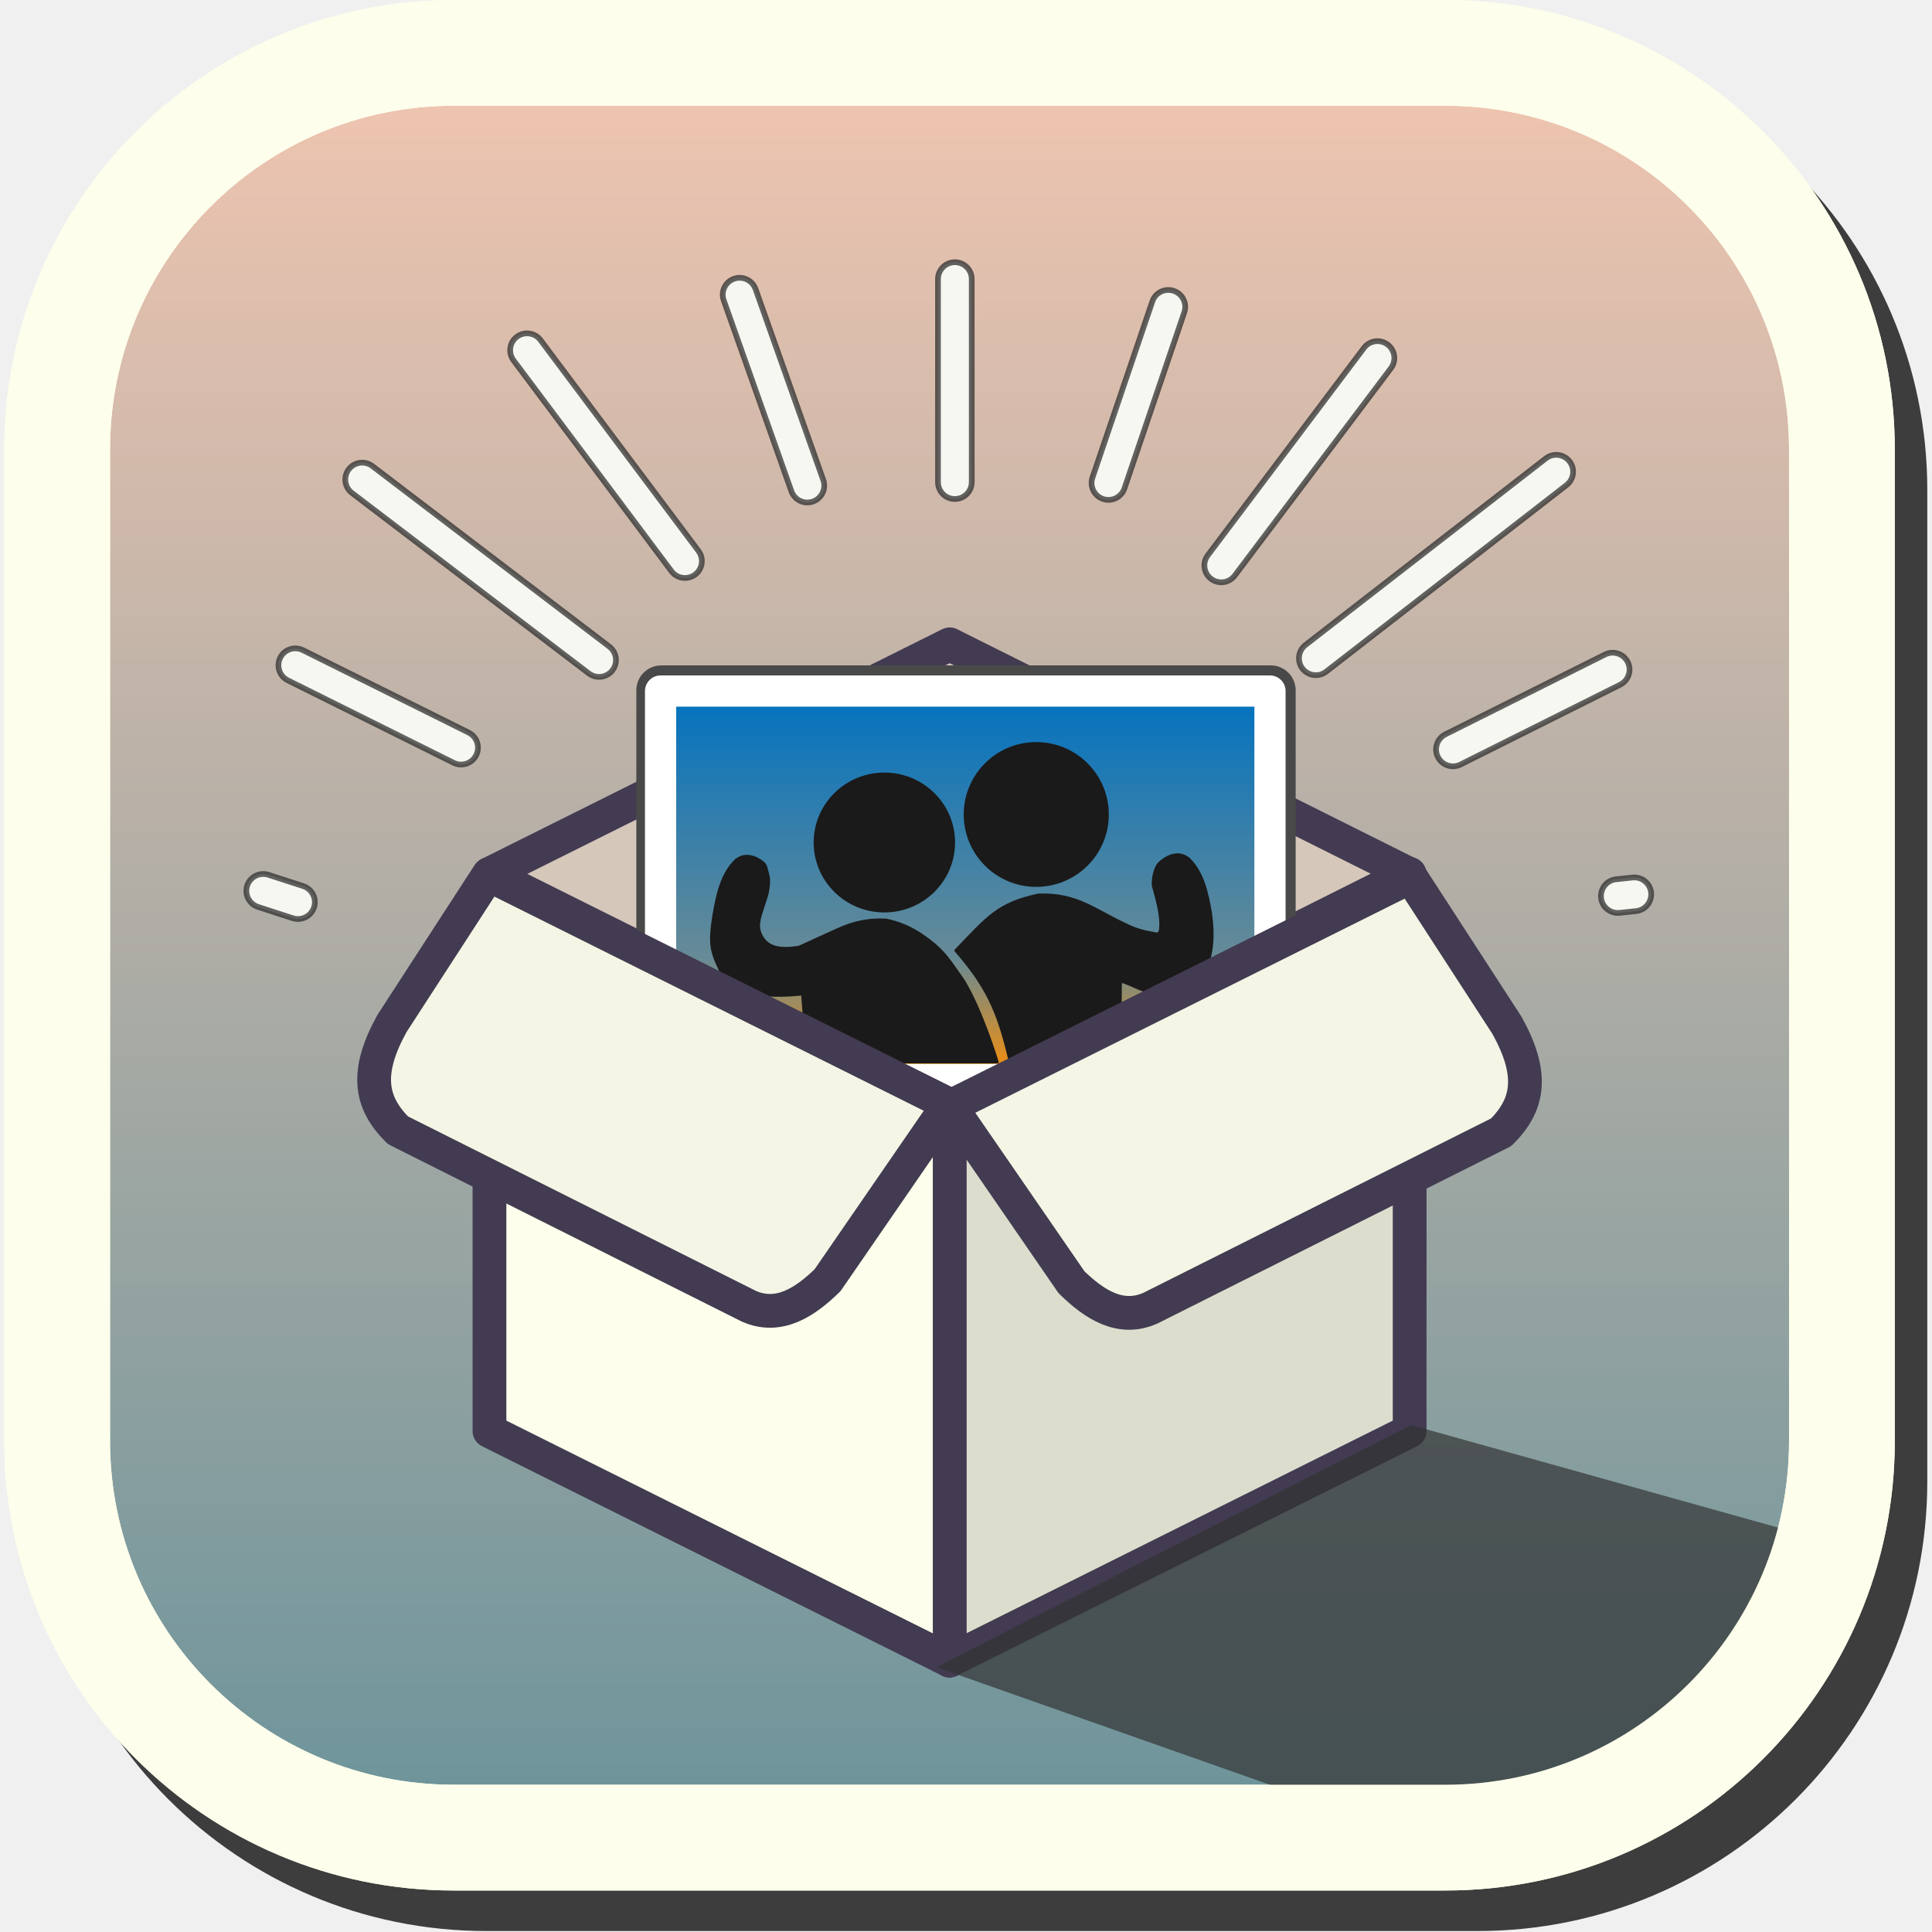
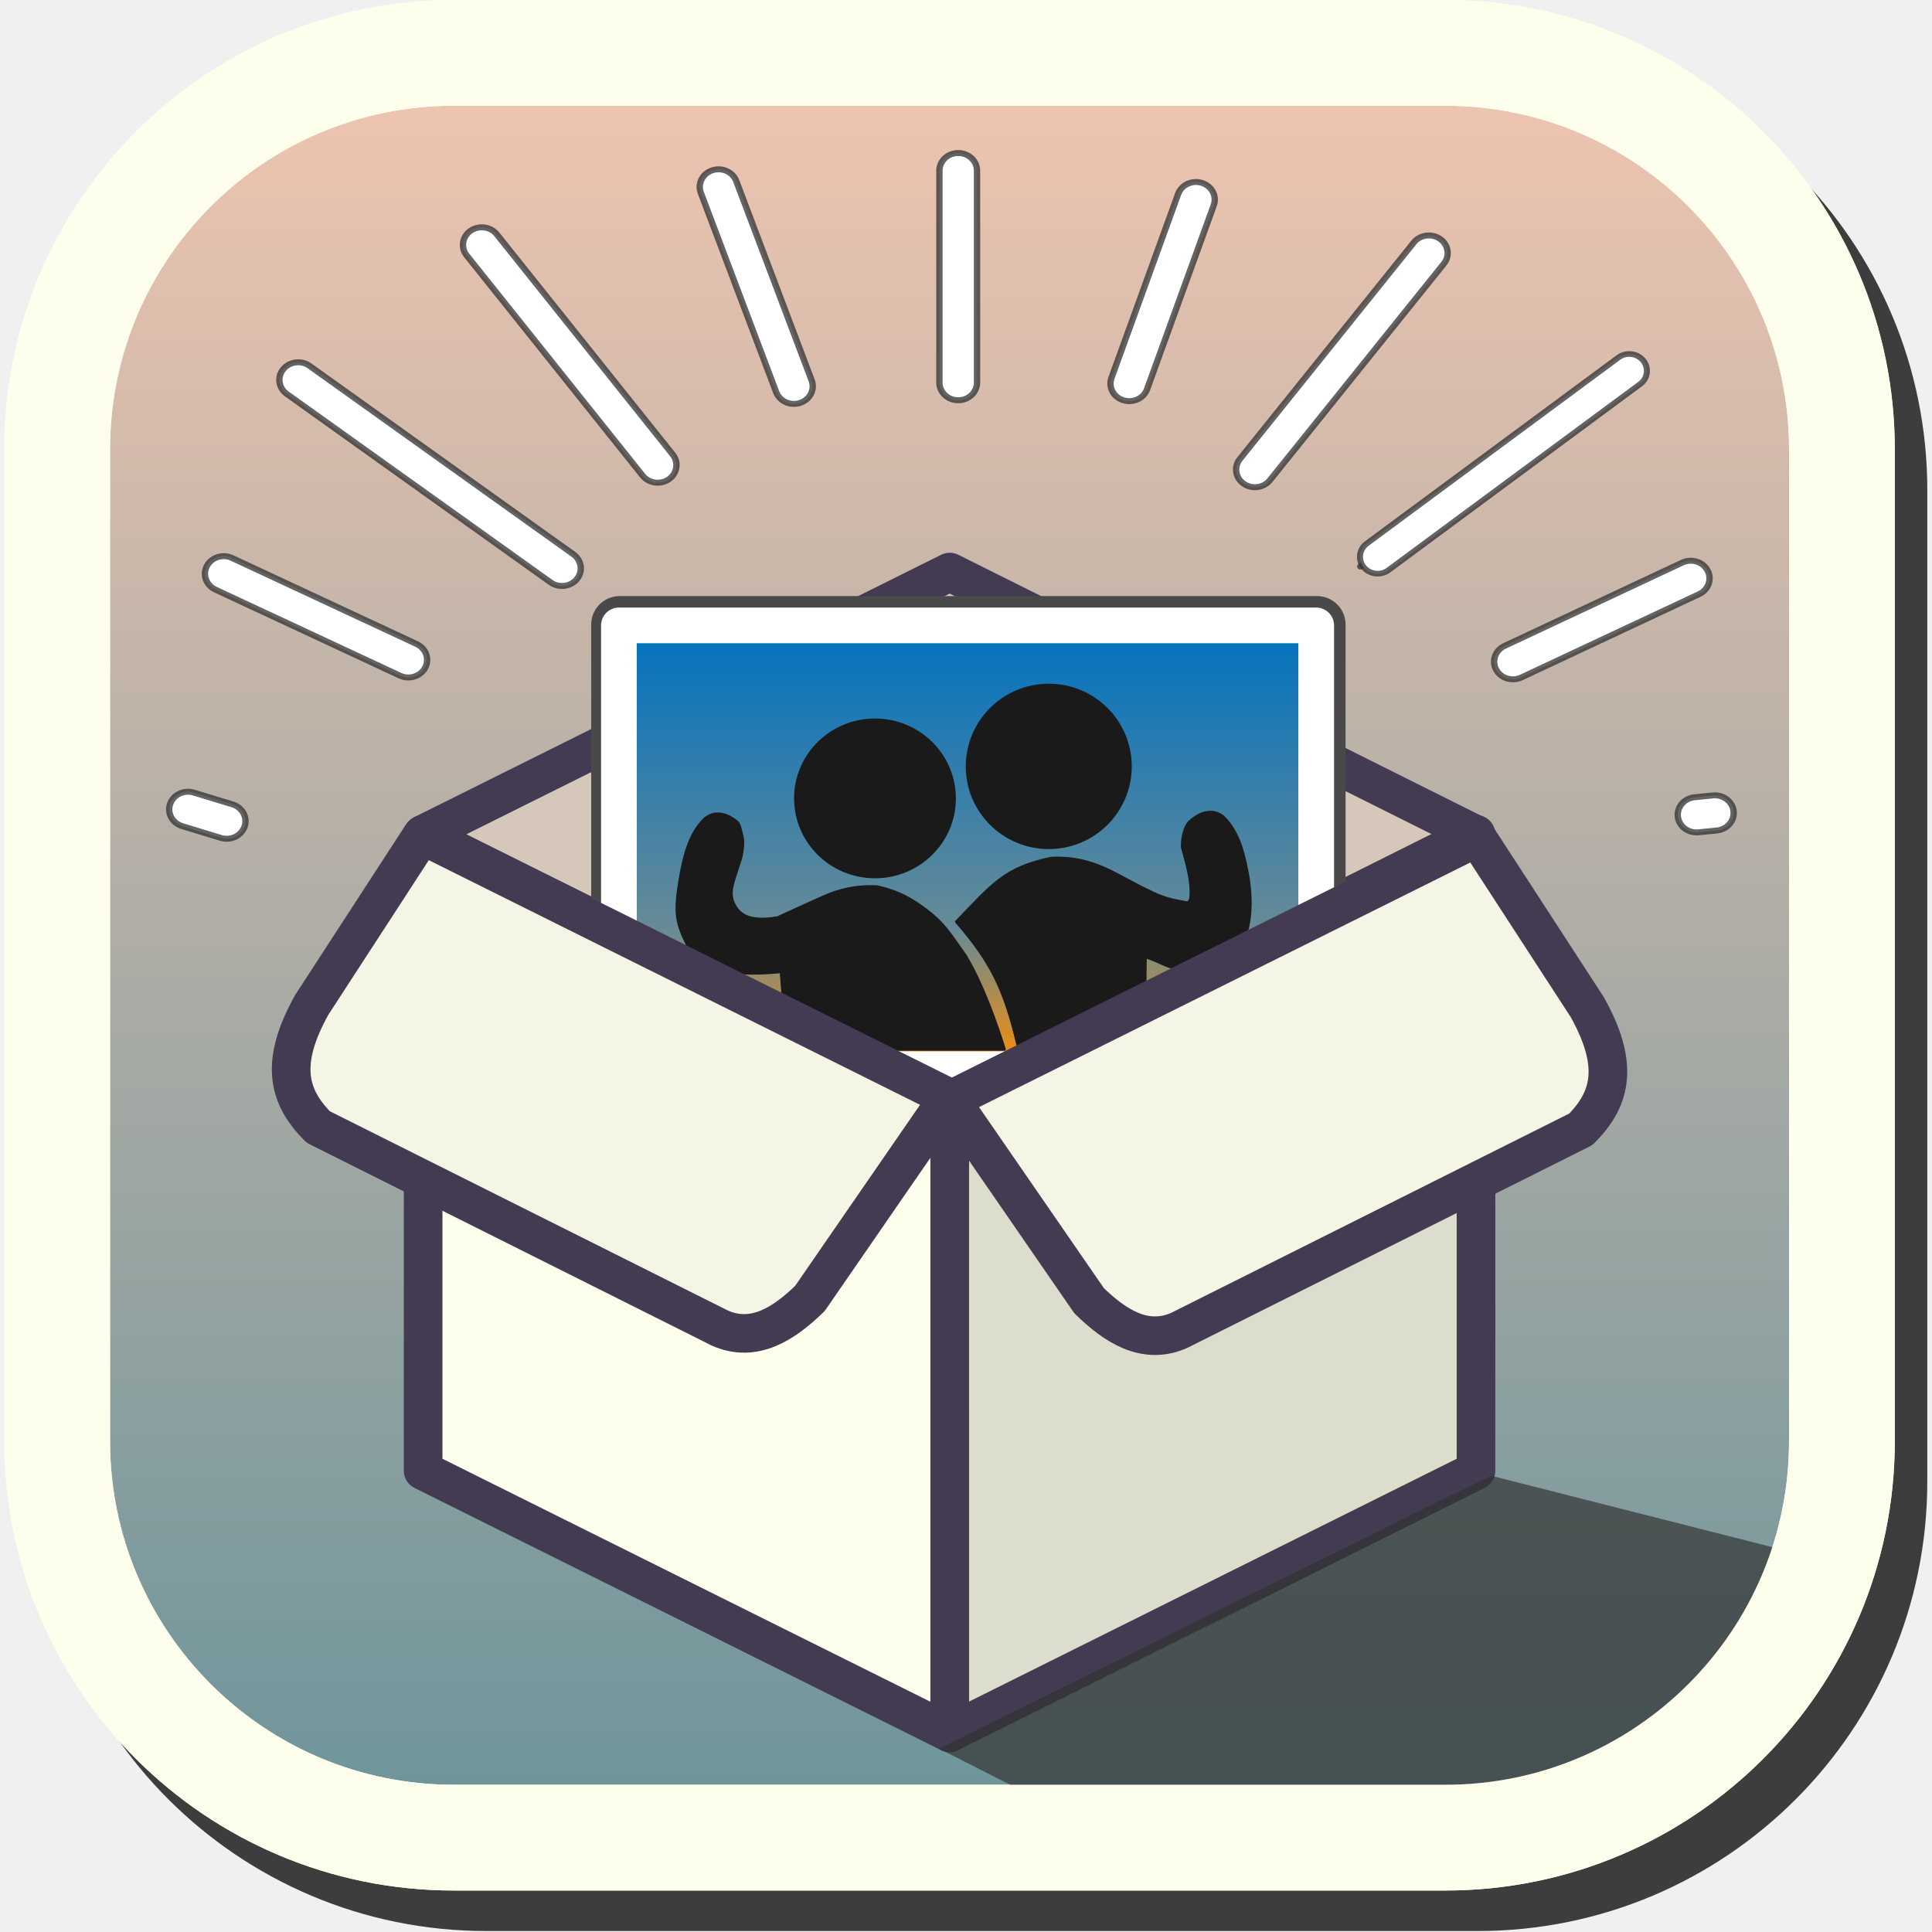
<svg xmlns="http://www.w3.org/2000/svg" xmlns:xlink="http://www.w3.org/1999/xlink" width="512" height="512" viewBox="0 0 135.467 135.467" version="1.1" id="svg1" xml:space="preserve">
  <defs id="defs1">
    <linearGradient id="linearGradient1">
      <stop style="stop-color:#f5c7b1;stop-opacity:1;" offset="0" id="stop1" />
      <stop style="stop-color:#67929a;stop-opacity:1;" offset="1" id="stop2" />
    </linearGradient>
    <linearGradient xlink:href="#linearGradient1" id="linearGradient2" x1="32.473" y1="122.795" x2="172.473" y2="122.795" gradientUnits="userSpaceOnUse" gradientTransform="translate(180.7215,-226.7671)" />
    <linearGradient xlink:href="#linearGradient69" id="linearGradient70" x1="118.864" y1="90.063" x2="161.869" y2="90.063" gradientUnits="userSpaceOnUse" gradientTransform="matrix(0.6721419,0,0,1.986315,25.57188,-305.6442)" />
    <linearGradient id="linearGradient69">
      <stop style="stop-color:#0072c1;stop-opacity:1;" offset="0" id="stop69" />
      <stop style="stop-color:#688b96;stop-opacity:1;" offset="0.688" id="stop71" />
      <stop style="stop-color:#ff8e00;stop-opacity:1;" offset="1" id="stop70" />
    </linearGradient>
  </defs>
  <g id="layer1" transform="translate(-40.15174,-115.77)">
    <g id="g16" transform="matrix(0.9468422,0,0,0.9468422,8.285792,-86.09177)">
      <rect style="fill:none;fill-opacity:1;stroke:#3d3d3d;stroke-width:7.832;stroke-linecap:round;stroke-linejoin:round;stroke-miterlimit:0.2;stroke-dasharray:none;stroke-opacity:1" id="rect1-2" width="132.168" height="132.168" x="220.111" y="-172.463" rx="29.371" ry="29.371" transform="rotate(90)" />
      <rect style="fill:url(#linearGradient2);fill-opacity:1;stroke:#fdfeeb;stroke-width:7.832;stroke-linecap:round;stroke-linejoin:round;stroke-miterlimit:0.2;stroke-dasharray:none;stroke-opacity:1" id="rect1" width="132.168" height="132.168" x="217.111" y="-170.056" rx="29.371" ry="29.371" transform="rotate(90)" />
-       <g id="g4" transform="translate(3.904293,40.42059)">
+       <g id="g4" transform="matrix(1.144188,0,0,1.142267,-10.52422,3.698478)">
        <path style="fill:#dcddcd;fill-opacity:1;stroke:#423b51;stroke-width:2.5;stroke-linecap:round;stroke-linejoin:round;stroke-miterlimit:0.2;stroke-dasharray:none;stroke-opacity:1" d="m 100.06,254.49 34.081,-17 -9e-5,41.26 -34.081,17 z" id="path3" />
        <path style="fill:#fdfeeb;fill-opacity:1;stroke:#423b51;stroke-width:2.5;stroke-linecap:round;stroke-linejoin:round;stroke-miterlimit:0.2;stroke-dasharray:none;stroke-opacity:1" d="m 100.079,254.49 -34.081,-17 3.5e-4,41.26 34.081,17 z" id="path3-9" />
        <path style="fill:#d5c7b9;fill-opacity:1;stroke:#423b51;stroke-width:2.5;stroke-linecap:round;stroke-linejoin:round;stroke-miterlimit:0.2;stroke-dasharray:none;stroke-opacity:1" d="m 65.998,237.49 34.081,17 33.971,-17.017 L 100.079,220.49 Z" id="path4" />
        <g id="g71" transform="translate(-25.51616,118.4166)">
          <rect style="fill:none;stroke:#494949;stroke-width:3.696;stroke-linecap:round;stroke-linejoin:round;stroke-miterlimit:0.2;stroke-dasharray:none;stroke-opacity:1" id="rect69-5" width="28.771" height="45.13" x="105.479" y="-149.368" transform="rotate(90)" />
          <rect style="fill:url(#linearGradient70);stroke:#ffffff;stroke-width:2.311;stroke-linecap:round;stroke-linejoin:round;stroke-miterlimit:0.2;stroke-dasharray:none" id="rect69" width="28.771" height="45.13" x="105.532" y="-149.315" transform="rotate(90)" />
          <ellipse style="fill:#1a1a1a;stroke:#1a1a1a;stroke-width:0;stroke-linecap:round;stroke-linejoin:round;stroke-miterlimit:0.2;stroke-dasharray:none" id="path67" cx="120.758" cy="116.748" rx="5.236" ry="5.179" />
          <ellipse style="fill:#1a1a1a;stroke:#1a1a1a;stroke-width:0;stroke-linecap:round;stroke-linejoin:round;stroke-miterlimit:0.2;stroke-dasharray:none" id="path67-1" cx="132.006" cy="114.673" rx="5.372" ry="5.361" />
          <path style="fill:#1a1a1a;stroke:#1a1a1a;stroke-width:0.2;stroke-linecap:round;stroke-linejoin:round;stroke-miterlimit:0.2;stroke-dasharray:none" d="m 126.041,124.746 c 1.206,-1.253 1.989,-2.121 2.843,-2.755 0.854,-0.634 1.779,-1.036 3.269,-1.358 1.42,-0.066 2.485,0.228 3.455,0.657 0.97,0.429 1.845,0.994 2.884,1.467 0.404,0.213 0.762,0.359 1.124,0.47 0.362,0.111 0.728,0.187 1.149,0.259 0.118,0.041 0.222,0.041 0.299,-0.014 0.078,-0.055 0.129,-0.164 0.143,-0.34 0.037,-0.471 -0.011,-0.954 -0.113,-1.478 -0.102,-0.524 -0.256,-1.089 -0.432,-1.725 -0.016,-0.308 0.023,-0.639 0.101,-0.932 0.078,-0.292 0.194,-0.544 0.331,-0.693 0.129,-0.123 0.272,-0.238 0.42,-0.335 0.149,-0.098 0.303,-0.178 0.454,-0.233 0.282,-0.084 0.505,-0.106 0.708,-0.072 0.203,0.034 0.385,0.125 0.587,0.265 0.544,0.511 0.897,1.17 1.145,1.879 0.248,0.709 0.39,1.467 0.513,2.177 0.087,0.649 0.126,1.201 0.116,1.711 -0.009,0.51 -0.067,0.978 -0.173,1.458 -0.2,0.684 -0.412,1.105 -0.658,1.414 -0.246,0.309 -0.527,0.506 -0.864,0.744 -0.348,0.198 -0.596,0.337 -0.879,0.436 -0.283,0.098 -0.6,0.156 -1.087,0.189 -0.698,-0.002 -1.219,-0.157 -1.696,-0.349 -0.477,-0.193 -0.91,-0.424 -1.431,-0.578 l -0.005,0.339 -0.004,0.339 -0.023,2.477 -0.023,2.477 -4.096,0.031 -4.096,0.031 c -0.419,-1.776 -0.847,-3.118 -1.451,-4.34 -0.604,-1.222 -1.385,-2.323 -2.511,-3.617 h 3e-5 z" id="path68" />
          <path style="fill:#1a1a1a;stroke:#1a1a1a;stroke-width:0.2;stroke-linecap:round;stroke-linejoin:round;stroke-miterlimit:0.2;stroke-dasharray:none" d="m 126.605,126.956 c -1.045,-1.478 -1.387,-2.088 -2.522,-2.948 -0.848,-0.642 -1.715,-1.204 -3.205,-1.526 -1.42,-0.066 -2.485,0.228 -3.455,0.657 -0.97,0.429 -1.935,0.88 -2.975,1.353 -1.622,0.264 -2.33,-0.077 -2.72,-0.694 -0.502,-0.794 -0.227,-1.424 0.084,-2.409 0.186,-0.588 0.29,-0.76 0.364,-1.43 0.05,-0.41 0.011,-0.628 -0.067,-0.92 -0.078,-0.292 -0.125,-0.578 -0.263,-0.727 -0.129,-0.123 -0.158,-0.135 -0.307,-0.233 -0.149,-0.098 -0.303,-0.178 -0.454,-0.233 -0.282,-0.084 -0.505,-0.106 -0.708,-0.072 -0.203,0.034 -0.385,0.125 -0.587,0.265 -0.544,0.511 -0.897,1.17 -1.145,1.879 -0.248,0.709 -0.39,1.467 -0.513,2.177 -0.326,2.052 -0.239,2.636 0.466,4.101 0.336,0.582 0.908,1.033 1.249,1.232 0.975,0.571 2.454,0.793 4.843,0.544 l 0.096,1.225 0.004,0.339 0.023,2.477 0.008,0.994 h 14.302 c 0,0 -1.121,-3.761 -2.517,-6.051 h -3e-5 z" id="path68-3" />
        </g>
        <path style="fill:#f5f5e5;fill-opacity:1;stroke:#423b51;stroke-width:2.5;stroke-linecap:round;stroke-linejoin:round;stroke-miterlimit:0.2;stroke-dasharray:none;stroke-opacity:1" d="m 100.131,254.703 34.081,-17 7.139,11.006 c 2.003,3.618 1.642,5.854 -0.431,7.912 l -25.976,13.027 c -2.221,0.995 -4.17,-0.282 -5.846,-1.922 z" id="path3-5" />
        <path style="fill:#f5f5e5;fill-opacity:1;stroke:#423b51;stroke-width:2.5;stroke-linecap:round;stroke-linejoin:round;stroke-miterlimit:0.2;stroke-dasharray:none;stroke-opacity:1" d="m 100.004,254.553 -34.081,-17 -7.139,11.006 c -2.003,3.618 -1.642,5.854 0.431,7.912 l 25.976,13.027 c 2.221,0.995 4.17,-0.282 5.846,-1.922 z" id="path3-5-9" />
      </g>
-       <g id="g15" transform="translate(0.7270502,151.2264)">
-         <g id="path5" style="fill:#f7f7f2;fill-opacity:1;stroke:#333333;stroke-width:0.422;stroke-dasharray:none;stroke-opacity:0.76">
-           <path style="color:#000000;fill:#f7f7f2;fill-opacity:1;stroke:#333333;stroke-width:0.422;stroke-linecap:round;stroke-linejoin:round;stroke-miterlimit:0.2;stroke-dasharray:none;stroke-opacity:0.76" d="m 54.992,128.776 -2.571,-0.835" id="path17" />
-           <path style="color:#000000;fill:#f7f7f2;fill-opacity:1;stroke:#333333;stroke-width:0.422;stroke-linecap:round;stroke-linejoin:round;stroke-miterlimit:0.2;stroke-dasharray:none;stroke-opacity:0.76" d="m 52.809,126.752 a 1.25,1.25 0 0 0 -1.576,0.803 1.25,1.25 0 0 0 0.803,1.574 l 2.57,0.836 a 1.25,1.25 0 0 0 1.576,-0.803 1.25,1.25 0 0 0 -0.803,-1.576 z" id="path18" />
+       <g id="g15" transform="matrix(1.113634,0,0,1.044026,-10.80109,139.5581)" style="fill:#ffffff;stroke:#333333">
+         <g id="path5" style="fill:#ffffff;fill-opacity:1;stroke:#333333;stroke-width:0.422;stroke-dasharray:none;stroke-opacity:0.76">
+           <path style="color:#000000;fill:#ffffff;fill-opacity:1;stroke:#333333;stroke-width:0.422;stroke-linecap:round;stroke-linejoin:round;stroke-miterlimit:0.2;stroke-dasharray:none;stroke-opacity:0.76" d="m 54.992,128.776 -2.571,-0.835" id="path17" />
+           <path style="color:#000000;fill:#ffffff;fill-opacity:1;stroke:#333333;stroke-width:0.422;stroke-linecap:round;stroke-linejoin:round;stroke-miterlimit:0.2;stroke-dasharray:none;stroke-opacity:0.76" d="m 52.809,126.752 a 1.25,1.25 0 0 0 -1.576,0.803 1.25,1.25 0 0 0 0.803,1.574 l 2.57,0.836 a 1.25,1.25 0 0 0 1.576,-0.803 1.25,1.25 0 0 0 -0.803,-1.576 z" id="path18" />
        </g>
-         <g id="path6" style="fill:#f7f7f2;fill-opacity:1;stroke:#333333;stroke-width:0.422;stroke-dasharray:none;stroke-opacity:0.76">
-           <path style="color:#000000;fill:#f7f7f2;fill-opacity:1;stroke:#333333;stroke-width:0.422;stroke-linecap:round;stroke-linejoin:round;stroke-miterlimit:0.2;stroke-dasharray:none;stroke-opacity:0.76" d="M 67.073,117.337 54.799,111.232" id="path19" />
-           <path style="color:#000000;fill:#f7f7f2;fill-opacity:1;stroke:#333333;stroke-width:0.422;stroke-linecap:round;stroke-linejoin:round;stroke-miterlimit:0.2;stroke-dasharray:none;stroke-opacity:0.76" d="m 55.355,110.113 a 1.25,1.25 0 0 0 -1.676,0.562 1.25,1.25 0 0 0 0.562,1.676 l 12.275,6.104 a 1.25,1.25 0 0 0 1.676,-0.562 1.25,1.25 0 0 0 -0.562,-1.676 z" id="path20" />
+         <g id="path6" style="fill:#ffffff;fill-opacity:1;stroke:#333333;stroke-width:0.422;stroke-dasharray:none;stroke-opacity:0.76">
+           <path style="color:#000000;fill:#ffffff;fill-opacity:1;stroke:#333333;stroke-width:0.422;stroke-linecap:round;stroke-linejoin:round;stroke-miterlimit:0.2;stroke-dasharray:none;stroke-opacity:0.76" d="M 67.073,117.337 54.799,111.232" id="path19" />
+           <path style="color:#000000;fill:#ffffff;fill-opacity:1;stroke:#333333;stroke-width:0.422;stroke-linecap:round;stroke-linejoin:round;stroke-miterlimit:0.2;stroke-dasharray:none;stroke-opacity:0.76" d="m 55.355,110.113 a 1.25,1.25 0 0 0 -1.676,0.562 1.25,1.25 0 0 0 0.562,1.676 l 12.275,6.104 a 1.25,1.25 0 0 0 1.676,-0.562 1.25,1.25 0 0 0 -0.562,-1.676 z" id="path20" />
        </g>
-         <g id="path7" style="fill:#f7f7f2;fill-opacity:1;stroke:#333333;stroke-width:0.422;stroke-dasharray:none;stroke-opacity:0.76">
-           <path style="color:#000000;fill:#f7f7f2;fill-opacity:1;stroke:#333333;stroke-width:0.422;stroke-linecap:round;stroke-linejoin:round;stroke-miterlimit:0.2;stroke-dasharray:none;stroke-opacity:0.76" d="M 77.291,110.846 59.747,97.48" id="path21" />
-           <path style="color:#000000;fill:#f7f7f2;fill-opacity:1;stroke:#333333;stroke-width:0.422;stroke-linecap:round;stroke-linejoin:round;stroke-miterlimit:0.2;stroke-dasharray:none;stroke-opacity:0.76" d="m 60.506,96.484 a 1.25,1.25 0 0 0 -1.752,0.238 1.25,1.25 0 0 0 0.236,1.752 l 17.543,13.365 a 1.25,1.25 0 0 0 1.752,-0.236 1.25,1.25 0 0 0 -0.236,-1.752 z" id="path22" />
+         <g id="path7" style="fill:#ffffff;fill-opacity:1;stroke:#333333;stroke-width:0.422;stroke-dasharray:none;stroke-opacity:0.76">
+           <path style="color:#000000;fill:#ffffff;fill-opacity:1;stroke:#333333;stroke-width:0.422;stroke-linecap:round;stroke-linejoin:round;stroke-miterlimit:0.2;stroke-dasharray:none;stroke-opacity:0.76" d="M 77.291,110.846 59.747,97.48" id="path21" />
+           <path style="color:#000000;fill:#ffffff;fill-opacity:1;stroke:#333333;stroke-width:0.422;stroke-linecap:round;stroke-linejoin:round;stroke-miterlimit:0.2;stroke-dasharray:none;stroke-opacity:0.76" d="m 60.506,96.484 a 1.25,1.25 0 0 0 -1.752,0.238 1.25,1.25 0 0 0 0.236,1.752 l 17.543,13.365 a 1.25,1.25 0 0 0 1.752,-0.236 1.25,1.25 0 0 0 -0.236,-1.752 z" id="path22" />
        </g>
-         <g id="path8" style="fill:#f7f7f2;fill-opacity:1;stroke:#333333;stroke-width:0.422;stroke-dasharray:none;stroke-opacity:0.76">
-           <path style="color:#000000;fill:#f7f7f2;fill-opacity:1;stroke:#333333;stroke-width:0.422;stroke-linecap:round;stroke-linejoin:round;stroke-miterlimit:0.2;stroke-dasharray:none;stroke-opacity:0.76" d="M 83.653,103.52 71.957,87.904" id="path23" />
-           <path style="color:#000000;fill:#f7f7f2;fill-opacity:1;stroke:#333333;stroke-width:0.422;stroke-linecap:round;stroke-linejoin:round;stroke-miterlimit:0.2;stroke-dasharray:none;stroke-opacity:0.76" d="m 71.207,86.904 a 1.25,1.25 0 0 0 -0.25,1.75 l 11.695,15.615 a 1.25,1.25 0 0 0 1.75,0.252 1.25,1.25 0 0 0 0.252,-1.75 L 72.957,87.154 a 1.25,1.25 0 0 0 -1.75,-0.25 z" id="path24" />
+         <g id="path8" style="fill:#ffffff;fill-opacity:1;stroke:#333333;stroke-width:0.422;stroke-dasharray:none;stroke-opacity:0.76">
+           <path style="color:#000000;fill:#ffffff;fill-opacity:1;stroke:#333333;stroke-width:0.422;stroke-linecap:round;stroke-linejoin:round;stroke-miterlimit:0.2;stroke-dasharray:none;stroke-opacity:0.76" d="M 83.653,103.52 71.957,87.904" id="path23" />
+           <path style="color:#000000;fill:#ffffff;fill-opacity:1;stroke:#333333;stroke-width:0.422;stroke-linecap:round;stroke-linejoin:round;stroke-miterlimit:0.2;stroke-dasharray:none;stroke-opacity:0.76" d="m 71.207,86.904 a 1.25,1.25 0 0 0 -0.25,1.75 l 11.695,15.615 a 1.25,1.25 0 0 0 1.75,0.252 1.25,1.25 0 0 0 0.252,-1.75 L 72.957,87.154 a 1.25,1.25 0 0 0 -1.75,-0.25 z" id="path24" />
        </g>
-         <g id="path9" style="fill:#f7f7f2;fill-opacity:1;stroke:#333333;stroke-width:0.422;stroke-dasharray:none;stroke-opacity:0.76">
-           <path style="color:#000000;fill:#f7f7f2;fill-opacity:1;stroke:#333333;stroke-width:0.422;stroke-linecap:round;stroke-linejoin:round;stroke-miterlimit:0.2;stroke-dasharray:none;stroke-opacity:0.76" d="M 92.714,97.929 87.702,83.792" id="path25" />
-           <path style="color:#000000;fill:#f7f7f2;fill-opacity:1;stroke:#333333;stroke-width:0.422;stroke-linecap:round;stroke-linejoin:round;stroke-miterlimit:0.2;stroke-dasharray:none;stroke-opacity:0.76" d="m 87.283,82.613 a 1.25,1.25 0 0 0 -0.76,1.596 l 5.012,14.139 a 1.25,1.25 0 0 0 1.598,0.76 1.25,1.25 0 0 0 0.76,-1.596 L 88.879,83.373 a 1.25,1.25 0 0 0 -1.596,-0.76 z" id="path26" />
+         <g id="path9" style="fill:#ffffff;fill-opacity:1;stroke:#333333;stroke-width:0.422;stroke-dasharray:none;stroke-opacity:0.76">
+           <path style="color:#000000;fill:#ffffff;fill-opacity:1;stroke:#333333;stroke-width:0.422;stroke-linecap:round;stroke-linejoin:round;stroke-miterlimit:0.2;stroke-dasharray:none;stroke-opacity:0.76" d="M 92.714,97.929 87.702,83.792" id="path25" />
+           <path style="color:#000000;fill:#ffffff;fill-opacity:1;stroke:#333333;stroke-width:0.422;stroke-linecap:round;stroke-linejoin:round;stroke-miterlimit:0.2;stroke-dasharray:none;stroke-opacity:0.76" d="m 87.283,82.613 a 1.25,1.25 0 0 0 -0.76,1.596 l 5.012,14.139 a 1.25,1.25 0 0 0 1.598,0.76 1.25,1.25 0 0 0 0.76,-1.596 L 88.879,83.373 a 1.25,1.25 0 0 0 -1.596,-0.76 z" id="path26" />
        </g>
-         <g id="path10" style="fill:#f7f7f2;fill-opacity:1;stroke:#333333;stroke-width:0.422;stroke-dasharray:none;stroke-opacity:0.76">
-           <path style="color:#000000;fill:#f7f7f2;fill-opacity:1;stroke:#333333;stroke-width:0.422;stroke-linecap:round;stroke-linejoin:round;stroke-miterlimit:0.2;stroke-dasharray:none;stroke-opacity:0.76" d="M 103.639,97.672 V 82.635" id="path27" />
-           <path style="color:#000000;fill:#f7f7f2;fill-opacity:1;stroke:#333333;stroke-width:0.422;stroke-linecap:round;stroke-linejoin:round;stroke-miterlimit:0.2;stroke-dasharray:none;stroke-opacity:0.76" d="m 103.639,81.385 a 1.25,1.25 0 0 0 -1.25,1.25 v 15.037 a 1.25,1.25 0 0 0 1.25,1.25 1.25,1.25 0 0 0 1.25,-1.25 V 82.635 a 1.25,1.25 0 0 0 -1.25,-1.25 z" id="path28" />
+         <g id="path10" style="fill:#ffffff;fill-opacity:1;stroke:#333333;stroke-width:0.422;stroke-dasharray:none;stroke-opacity:0.76">
+           <path style="color:#000000;fill:#ffffff;fill-opacity:1;stroke:#333333;stroke-width:0.422;stroke-linecap:round;stroke-linejoin:round;stroke-miterlimit:0.2;stroke-dasharray:none;stroke-opacity:0.76" d="M 103.639,97.672 V 82.635" id="path27" />
+           <path style="color:#000000;fill:#ffffff;fill-opacity:1;stroke:#333333;stroke-width:0.422;stroke-linecap:round;stroke-linejoin:round;stroke-miterlimit:0.2;stroke-dasharray:none;stroke-opacity:0.76" d="m 103.639,81.385 a 1.25,1.25 0 0 0 -1.25,1.25 v 15.037 a 1.25,1.25 0 0 0 1.25,1.25 1.25,1.25 0 0 0 1.25,-1.25 V 82.635 a 1.25,1.25 0 0 0 -1.25,-1.25 z" id="path28" />
        </g>
-         <g id="path11" style="fill:#f7f7f2;fill-opacity:1;stroke:#333333;stroke-width:0.422;stroke-dasharray:none;stroke-opacity:0.76">
-           <path style="color:#000000;fill:#f7f7f2;fill-opacity:1;stroke:#333333;stroke-width:0.422;stroke-linecap:round;stroke-linejoin:round;stroke-miterlimit:0.2;stroke-dasharray:none;stroke-opacity:0.76" d="m 115.013,97.737 4.434,-13.045" id="path29" />
-           <path style="color:#000000;fill:#f7f7f2;fill-opacity:1;stroke:#333333;stroke-width:0.422;stroke-linecap:round;stroke-linejoin:round;stroke-miterlimit:0.2;stroke-dasharray:none;stroke-opacity:0.76" d="m 119.85,83.508 a 1.25,1.25 0 0 0 -1.586,0.781 l -4.434,13.045 a 1.25,1.25 0 0 0 0.781,1.586 1.25,1.25 0 0 0 1.586,-0.781 l 4.434,-13.045 a 1.25,1.25 0 0 0 -0.781,-1.586 z" id="path30" />
+         <g id="path11" style="fill:#ffffff;fill-opacity:1;stroke:#333333;stroke-width:0.422;stroke-dasharray:none;stroke-opacity:0.76">
+           <path style="color:#000000;fill:#ffffff;fill-opacity:1;stroke:#333333;stroke-width:0.422;stroke-linecap:round;stroke-linejoin:round;stroke-miterlimit:0.2;stroke-dasharray:none;stroke-opacity:0.76" d="m 115.013,97.737 4.434,-13.045" id="path29" />
+           <path style="color:#000000;fill:#ffffff;fill-opacity:1;stroke:#333333;stroke-width:0.422;stroke-linecap:round;stroke-linejoin:round;stroke-miterlimit:0.2;stroke-dasharray:none;stroke-opacity:0.76" d="m 119.85,83.508 a 1.25,1.25 0 0 0 -1.586,0.781 l -4.434,13.045 a 1.25,1.25 0 0 0 0.781,1.586 1.25,1.25 0 0 0 1.586,-0.781 l 4.434,-13.045 a 1.25,1.25 0 0 0 -0.781,-1.586 z" id="path30" />
        </g>
-         <g id="path12" style="fill:#f7f7f2;fill-opacity:1;stroke:#333333;stroke-width:0.422;stroke-dasharray:none;stroke-opacity:0.76">
-           <path style="color:#000000;fill:#f7f7f2;fill-opacity:1;stroke:#333333;stroke-width:0.422;stroke-linecap:round;stroke-linejoin:round;stroke-miterlimit:0.2;stroke-dasharray:none;stroke-opacity:0.76" d="m 123.367,103.842 11.567,-15.359" id="path31" />
-           <path style="color:#000000;fill:#f7f7f2;fill-opacity:1;stroke:#333333;stroke-width:0.422;stroke-linecap:round;stroke-linejoin:round;stroke-miterlimit:0.2;stroke-dasharray:none;stroke-opacity:0.76" d="m 134.76,87.244 a 1.25,1.25 0 0 0 -0.824,0.486 l -11.566,15.359 a 1.25,1.25 0 0 0 0.246,1.75 1.25,1.25 0 0 0 1.75,-0.246 l 11.568,-15.359 a 1.25,1.25 0 0 0 -0.246,-1.75 1.25,1.25 0 0 0 -0.928,-0.24 z" id="path32" />
+         <g id="path12" style="fill:#ffffff;fill-opacity:1;stroke:#333333;stroke-width:0.422;stroke-dasharray:none;stroke-opacity:0.76">
+           <path style="color:#000000;fill:#ffffff;fill-opacity:1;stroke:#333333;stroke-width:0.422;stroke-linecap:round;stroke-linejoin:round;stroke-miterlimit:0.2;stroke-dasharray:none;stroke-opacity:0.76" d="m 123.367,103.842 11.567,-15.359" id="path31" />
+           <path style="color:#000000;fill:#ffffff;fill-opacity:1;stroke:#333333;stroke-width:0.422;stroke-linecap:round;stroke-linejoin:round;stroke-miterlimit:0.2;stroke-dasharray:none;stroke-opacity:0.76" d="m 134.76,87.244 a 1.25,1.25 0 0 0 -0.824,0.486 l -11.566,15.359 a 1.25,1.25 0 0 0 0.246,1.75 1.25,1.25 0 0 0 1.75,-0.246 l 11.568,-15.359 a 1.25,1.25 0 0 0 -0.246,-1.75 1.25,1.25 0 0 0 -0.928,-0.24 z" id="path32" />
        </g>
-         <g id="path13" style="fill:#f7f7f2;fill-opacity:1;stroke:#333333;stroke-width:0.422;stroke-dasharray:none;stroke-opacity:0.76">
-           <path style="color:#000000;fill:#f7f7f2;fill-opacity:1;stroke:#333333;stroke-width:0.422;stroke-linecap:round;stroke-linejoin:round;stroke-miterlimit:0.2;stroke-dasharray:none;stroke-opacity:0.76" d="M 130.372,110.718 148.173,96.901" id="path33" />
-           <path style="color:#000000;fill:#f7f7f2;fill-opacity:1;stroke:#333333;stroke-width:0.422;stroke-linecap:round;stroke-linejoin:round;stroke-miterlimit:0.2;stroke-dasharray:none;stroke-opacity:0.76" d="m 148.33,95.66 a 1.25,1.25 0 0 0 -0.924,0.254 l -17.801,13.816 a 1.25,1.25 0 0 0 -0.221,1.754 1.25,1.25 0 0 0 1.754,0.221 l 17.801,-13.816 a 1.25,1.25 0 0 0 0.221,-1.754 1.25,1.25 0 0 0 -0.83,-0.475 z" id="path34" />
+         <g id="path13" style="fill:#ffffff;fill-opacity:1;stroke:#333333;stroke-width:0.422;stroke-dasharray:none;stroke-opacity:0.76">
+           <path style="color:#000000;fill:#ffffff;fill-opacity:1;stroke:#333333;stroke-width:0.422;stroke-linecap:round;stroke-linejoin:round;stroke-miterlimit:0.2;stroke-dasharray:none;stroke-opacity:0.76" d="M 130.372,110.718 148.173,96.901" id="path33" />
+           <path style="color:#000000;fill:#ffffff;fill-opacity:1;stroke:#333333;stroke-width:0.4;stroke-linecap:round;stroke-linejoin:round;stroke-miterlimit:0.2;stroke-dasharray:none;stroke-opacity:0.76" d="m 148.407,95.649 a 1.175,1.194 0 0 0 -0.868,0.242 l -16.731,13.194 a 1.175,1.194 0 0 0 -0.207,1.675 1.175,1.194 0 0 0 1.649,0.211 l 16.731,-13.194 a 1.175,1.194 0 0 0 0.207,-1.675 1.175,1.194 0 0 0 -0.78,-0.453 z" id="path34" />
        </g>
-         <g id="path14" style="fill:#f7f7f2;fill-opacity:1;stroke:#333333;stroke-width:0.422;stroke-dasharray:none;stroke-opacity:0.76">
-           <path style="color:#000000;fill:#f7f7f2;fill-opacity:1;stroke:#333333;stroke-width:0.422;stroke-linecap:round;stroke-linejoin:round;stroke-miterlimit:0.2;stroke-dasharray:none;stroke-opacity:0.76" d="m 140.526,117.465 11.824,-5.912" id="path35" />
-           <path style="color:#000000;fill:#f7f7f2;fill-opacity:1;stroke:#333333;stroke-width:0.422;stroke-linecap:round;stroke-linejoin:round;stroke-miterlimit:0.2;stroke-dasharray:none;stroke-opacity:0.76" d="m 151.791,110.436 -11.824,5.912 a 1.25,1.25 0 0 0 -0.559,1.676 1.25,1.25 0 0 0 1.676,0.561 l 11.824,-5.912 a 1.25,1.25 0 0 0 0.561,-1.678 1.25,1.25 0 0 0 -1.678,-0.559 z" id="path36" />
+         <g id="path14" style="fill:#ffffff;fill-opacity:1;stroke:#333333;stroke-width:0.422;stroke-dasharray:none;stroke-opacity:0.76">
+           <path style="color:#000000;fill:#ffffff;fill-opacity:1;stroke:#333333;stroke-width:0.422;stroke-linecap:round;stroke-linejoin:round;stroke-miterlimit:0.2;stroke-dasharray:none;stroke-opacity:0.76" d="m 140.526,117.465 11.824,-5.912" id="path35" />
+           <path style="color:#000000;fill:#ffffff;fill-opacity:1;stroke:#333333;stroke-width:0.422;stroke-linecap:round;stroke-linejoin:round;stroke-miterlimit:0.2;stroke-dasharray:none;stroke-opacity:0.76" d="m 151.791,110.436 -11.824,5.912 a 1.25,1.25 0 0 0 -0.559,1.676 1.25,1.25 0 0 0 1.676,0.561 l 11.824,-5.912 a 1.25,1.25 0 0 0 0.561,-1.678 1.25,1.25 0 0 0 -1.678,-0.559 z" id="path36" />
        </g>
-         <g id="path15" style="fill:#f7f7f2;fill-opacity:1;stroke:#333333;stroke-width:0.422;stroke-dasharray:none;stroke-opacity:0.76">
-           <path style="color:#000000;fill:#f7f7f2;fill-opacity:1;stroke:#333333;stroke-width:0.422;stroke-linecap:round;stroke-linejoin:round;stroke-miterlimit:0.2;stroke-dasharray:none;stroke-opacity:0.76" d="m 152.736,128.326 1.221,-0.129" id="path37" />
-           <path style="color:#000000;fill:#f7f7f2;fill-opacity:1;stroke:#333333;stroke-width:0.422;stroke-linecap:round;stroke-linejoin:round;stroke-miterlimit:0.2;stroke-dasharray:none;stroke-opacity:0.76" d="m 153.826,126.953 -1.221,0.129 a 1.25,1.25 0 0 0 -1.113,1.375 1.25,1.25 0 0 0 1.375,1.111 l 1.221,-0.129 a 1.25,1.25 0 0 0 1.111,-1.373 1.25,1.25 0 0 0 -1.373,-1.113 z" id="path38" />
+         <g id="path15" style="fill:#ffffff;fill-opacity:1;stroke:#333333;stroke-width:0.422;stroke-dasharray:none;stroke-opacity:0.76">
+           <path style="color:#000000;fill:#ffffff;fill-opacity:1;stroke:#333333;stroke-width:0.422;stroke-linecap:round;stroke-linejoin:round;stroke-miterlimit:0.2;stroke-dasharray:none;stroke-opacity:0.76" d="m 152.736,128.326 1.221,-0.129" id="path37" />
+           <path style="color:#000000;fill:#ffffff;fill-opacity:1;stroke:#333333;stroke-width:0.422;stroke-linecap:round;stroke-linejoin:round;stroke-miterlimit:0.2;stroke-dasharray:none;stroke-opacity:0.76" d="m 153.826,126.953 -1.221,0.129 a 1.25,1.25 0 0 0 -1.113,1.375 1.25,1.25 0 0 0 1.375,1.111 l 1.221,-0.129 a 1.25,1.25 0 0 0 1.111,-1.373 1.25,1.25 0 0 0 -1.373,-1.113 z" id="path38" />
        </g>
      </g>
-       <path style="fill:#333333;fill-opacity:0.693;stroke:none;stroke-width:2.5;stroke-linecap:round;stroke-linejoin:round;stroke-miterlimit:0.2;stroke-dasharray:none;stroke-opacity:1" d="m 102.988,336.653 35.153,-17.932 31.577,8.826 c -1.684,7.35 -10.427,20.731 -29.304,22.299 z" id="path16" />
+       <path style="fill:#333333;fill-opacity:0.693;stroke:none;stroke-width:2.862;stroke-linecap:round;stroke-linejoin:round;stroke-miterlimit:0.2;stroke-dasharray:none;stroke-opacity:1" d="m 103.186,342.684 40.879,-20.209 25.16,6.39 c -3.441,15.199 -23.091,21.585 -49.982,21.969 z" id="path16" />
      <rect style="fill:none;fill-opacity:1;stroke:#fdfeeb;stroke-width:7.832;stroke-linecap:round;stroke-linejoin:round;stroke-miterlimit:0.2;stroke-dasharray:none;stroke-opacity:1" id="rect1-6" width="132.168" height="132.168" x="217.111" y="-170.056" rx="29.371" ry="29.371" transform="rotate(90)" />
    </g>
  </g>
</svg>
